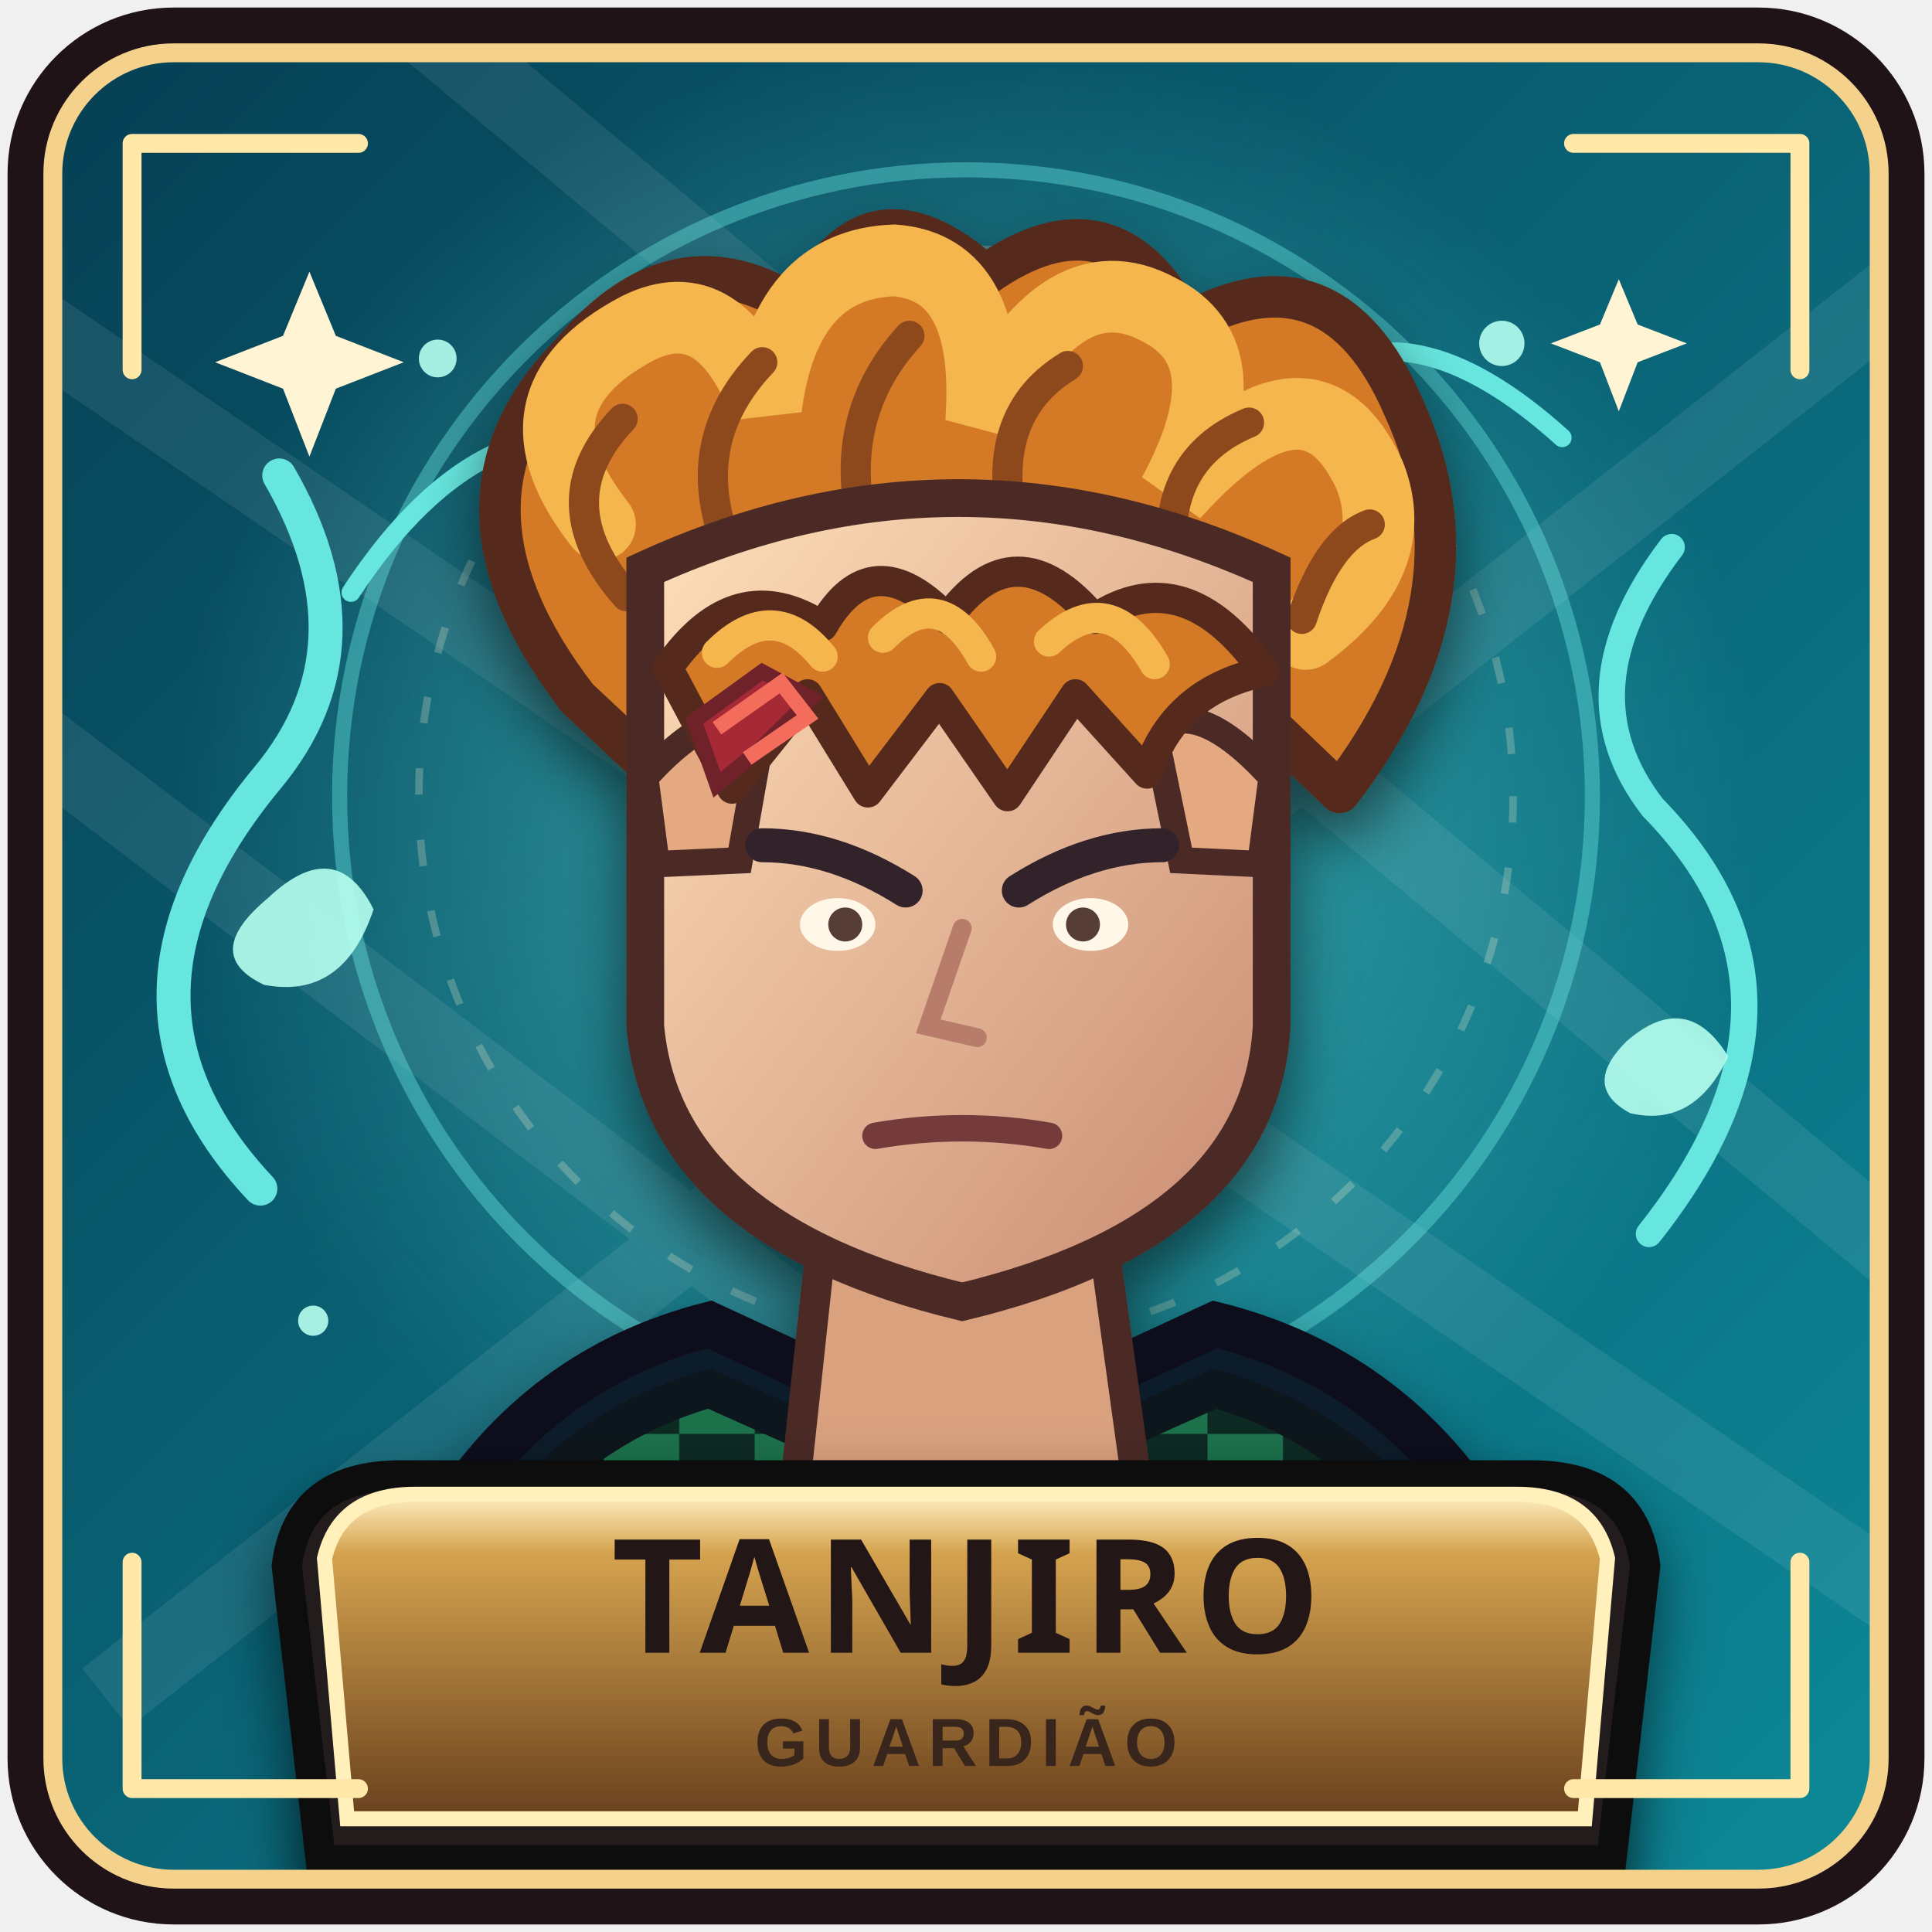
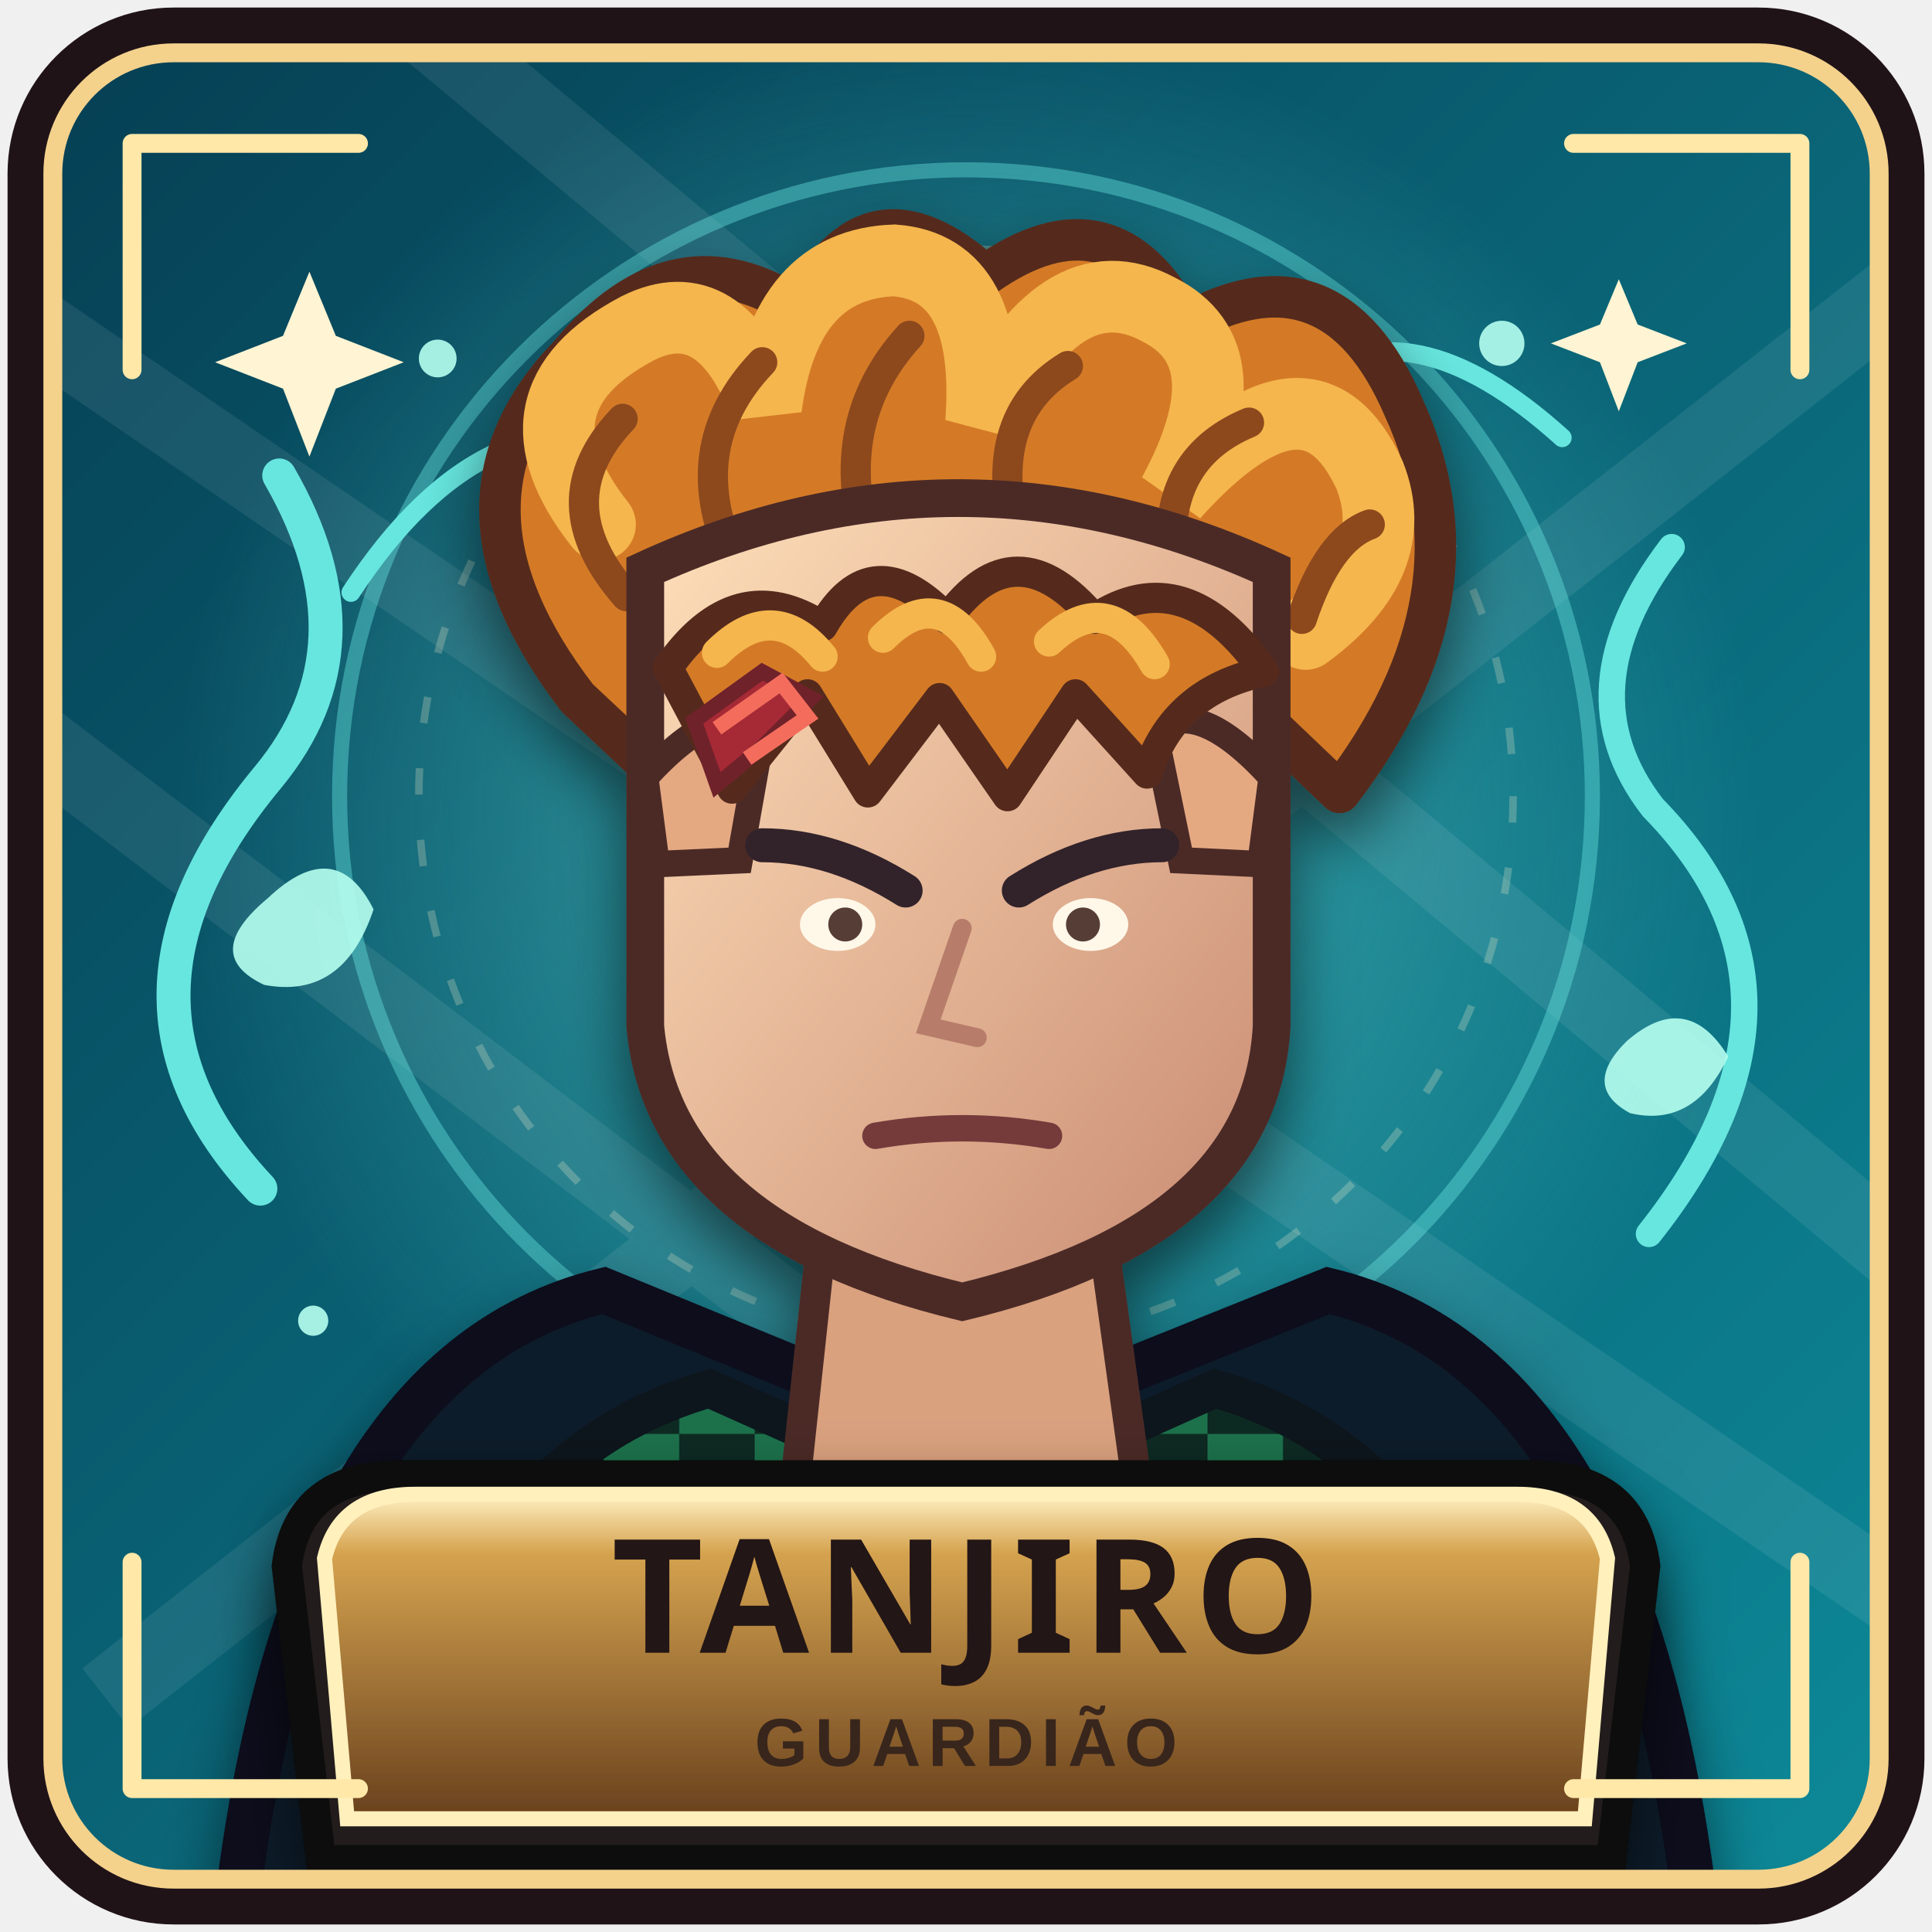
<svg xmlns="http://www.w3.org/2000/svg" width="512" height="512" viewBox="0 0 512 512" role="img" aria-labelledby="title desc">
  <defs>
    <linearGradient id="bg" x1="0" y1="0" x2="1" y2="1">
      <stop stop-color="#063d52" />
      <stop offset="1" stop-color="#0d8b9a" />
    </linearGradient>
    <radialGradient id="halo">
      <stop stop-color="#67e6df" stop-opacity=".55" />
      <stop offset="1" stop-color="#67e6df" stop-opacity="0" />
    </radialGradient>
    <linearGradient id="plaque" x1="0" y1="0" x2="0" y2="1">
      <stop stop-color="#fff0c3" />
      <stop offset=".18" stop-color="#d5a34f" />
      <stop offset="1" stop-color="#68401d" />
    </linearGradient>
    <linearGradient id="skin" x1="0" y1="0" x2="1" y2="1">
      <stop stop-color="#ffe0bb" />
      <stop offset="1" stop-color="#c88970" />
    </linearGradient>
    <pattern id="check" width="40" height="40" patternUnits="userSpaceOnUse">
      <rect width="40" height="40" fill="#1c714c" />
      <rect width="20" height="20" fill="#0b2a22" />
      <rect x="20" y="20" width="20" height="20" fill="#0b2a22" />
    </pattern>
    <filter id="shadow" x="-30%" y="-30%" width="160%" height="170%">
      <feGaussianBlur in="SourceAlpha" stdDeviation="8" />
      <feOffset dy="8" />
      <feComponentTransfer>
        <feFuncA type="linear" slope=".55" />
      </feComponentTransfer>
      <feMerge>
        <feMergeNode />
        <feMergeNode in="SourceGraphic" />
      </feMerge>
    </filter>
    <clipPath id="clip">
      <rect x="15" y="15" width="482" height="482" rx="32" />
    </clipPath>
  </defs>
  <g clip-path="url(#clip)">
    <rect width="512" height="512" fill="url(#bg)" />
    <circle cx="256" cy="217" r="210" fill="url(#halo)" />
    <path d="M0 80 L512 430 M-25 170 L425 512 M80 -20 L512 340 M512 70 L28 450" stroke="#fff" stroke-opacity=".08" stroke-width="20" />
    <circle cx="256" cy="211" r="166" fill="none" stroke="#67e6df" stroke-width="4" stroke-opacity=".42" />
    <circle cx="256" cy="211" r="145" fill="none" stroke="#fff2d0" stroke-width="2" stroke-opacity=".24" stroke-dasharray="7 12" />
    <g fill="none" stroke="#67e6df" stroke-linecap="round">
      <path d="M69 315 Q22 265 71 206 Q100 171 74 126" stroke-width="9" />
      <path d="M437 327 Q487 264 438 214 Q414 183 443 145" stroke-width="7" />
      <path d="M93 157 Q129 102 175 119" stroke-width="5" />
      <path d="M414 116 Q373 79 345 102" stroke-width="5" />
    </g>
    <g fill="#b6fff0" opacity=".9">
      <path d="M71 238 q18 -17 28 3 q-8 24 -29 20 q-17 -8 1 -23Z" />
      <path d="M431 276 q16 -14 27 4 q-9 19 -26 15 q-13 -7 -1 -19Z" />
      <circle cx="116" cy="95" r="5" />
      <circle cx="398" cy="91" r="6" />
      <circle cx="83" cy="350" r="4" />
    </g>
    <g filter="url(#shadow)">
-       <path d="M88 512 Q98 374 188 351 L255 382 L322 351 Q414 374 424 512Z" fill="#101b2b" stroke="#07111d" stroke-width="12" />
+       <path d="M62 512 Q78 362 160 342 L255 381 L352 342 Q434 362 450 512Z" fill="#101b2b" stroke="#07111d" stroke-width="12" />
      <path d="M96 512 Q111 390 188 368 L255 398 L217 512Z" fill="url(#check)" stroke="#08121b" stroke-width="10" />
      <path d="M414 512 Q399 390 322 368 L255 398 L294 512Z" fill="url(#check)" stroke="#08121b" stroke-width="10" />
      <path d="M220 394 L255 414 L290 394 L278 512 L232 512Z" fill="#111827" />
      <path d="M255 412 L266 443 L255 460 L244 443Z" fill="#b4e6e4" />
      <path d="M218 326 L292 326 L301 391 L211 391Z" fill="#d9a17e" stroke="#4b2b27" stroke-width="8" />
      <path d="M153 185 Q113 133 151 94 Q179 60 212 82 Q230 45 261 73 Q295 49 314 86 Q353 64 372 108 Q395 158 355 210 L333 189 L306 216 L274 188 L245 217 L215 187 L185 215Z" fill="#d47a28" stroke="#542b1d" stroke-width="11" stroke-linejoin="round" />
      <path d="M159 139 Q133 106 169 87 Q191 76 203 108 Q208 70 237 69 Q263 71 260 112 Q281 68 307 82 Q331 94 311 131 Q347 91 363 126 Q372 149 346 168" fill="none" stroke="#f5b64d" stroke-width="19" stroke-linecap="round" />
      <path d="M166 158 Q144 133 165 111 M195 150 Q180 119 202 96 M230 145 Q220 112 241 89 M270 145 Q260 111 283 97 M311 151 Q307 122 331 112 M345 164 Q352 143 363 139" fill="none" stroke="#8d481f" stroke-width="8" stroke-linecap="round" />
      <path d="M171 151 Q254 113 337 151 L337 272 Q334 326 255 345 Q176 326 171 272Z" fill="url(#skin)" stroke="#4b2b27" stroke-width="10" />
      <path d="M171 206 Q191 184 202 194 L196 228 L174 229Z M337 206 Q317 184 306 194 L313 228 L334 229Z" fill="#e5a982" stroke="#4b2b27" stroke-width="7" />
      <path d="M177 177 Q195 151 218 166 Q231 143 251 164 Q269 139 290 164 Q314 148 335 178 Q311 183 304 205 L285 184 L267 211 L249 185 L230 210 L214 184 L194 209Z" fill="#d47a28" stroke="#542b1d" stroke-width="8" stroke-linejoin="round" />
      <path d="M190 173 Q205 158 218 174 M234 169 Q249 154 260 174 M278 170 Q294 155 306 176" fill="none" stroke="#f5b64d" stroke-width="8" stroke-linecap="round" />
      <path d="M202 224 Q221 224 240 236" fill="none" stroke="#33242a" stroke-width="9" stroke-linecap="round" />
      <path d="M270 236 Q289 224 308 224" fill="none" stroke="#33242a" stroke-width="9" stroke-linecap="round" />
      <ellipse cx="222" cy="245" rx="10" ry="7" fill="#fff8e9" />
      <ellipse cx="289" cy="245" rx="10" ry="7" fill="#fff8e9" />
      <circle cx="224" cy="245" r="4.5" fill="#573c36" />
      <circle cx="287" cy="245" r="4.5" fill="#573c36" />
      <path d="M255 246 L246 272 L259 275" fill="none" stroke="#b77d6a" stroke-width="5" stroke-linecap="round" />
      <path d="M232 301 Q255 297 278 301" fill="none" stroke="#743b3b" stroke-width="7" stroke-linecap="round" />
      <path d="M184 191 L202 178 L215 185 L202 198 L190 208Z" fill="#a62a36" stroke="#70202b" stroke-width="4" />
      <path d="M190 193 L207 181 L214 190 L198 201" fill="none" stroke="#f46d5c" stroke-width="4" />
    </g>
    <g fill="#fff4d3">
      <path d="M82 72 l7 17 18 7 -18 7 -7 18 -7 -18 -18 -7 18 -7Z" />
      <path d="M429 74 l5 12 13 5 -13 5 -5 13 -5 -13 -13 -5 13 -5Z" />
    </g>
    <g transform="translate(256 425)" filter="url(#shadow)">
      <path d="M-180 -10 Q-177 -34 -150 -34 H150 Q177 -34 180 -10 L171 68 H-171Z" fill="#211b1a" stroke="#09090d" stroke-width="8" />
      <path d="M-170 -12 Q-166 -29 -146 -29 H146 Q166 -29 170 -12 L164 57 H-164Z" fill="url(#plaque)" stroke="#fff0bc" stroke-width="4" />
      <text x="0" y="13" text-anchor="middle" fill="#241414" font-family="Arial Black, Impact, sans-serif" font-size="42" font-weight="900" letter-spacing="2">TANJIRO</text>
      <text x="0" y="43" text-anchor="middle" fill="#39251e" font-family="Arial, sans-serif" font-size="18" font-weight="900" letter-spacing="2">GUARDIÃO</text>
    </g>
    <path d="M35 38 H95 M35 38 V98 M477 38 H417 M477 38 V98 M35 474 H95 M35 474 V414 M477 474 H417 M477 474 V414" fill="none" stroke="#ffe8a8" stroke-width="5" stroke-linecap="round" />
  </g>
  <rect x="8" y="8" width="496" height="496" rx="38" fill="none" stroke="#201318" stroke-width="12" />
  <rect x="14" y="14" width="484" height="484" rx="32" fill="none" stroke="#f4d28c" stroke-width="5" />
</svg>
